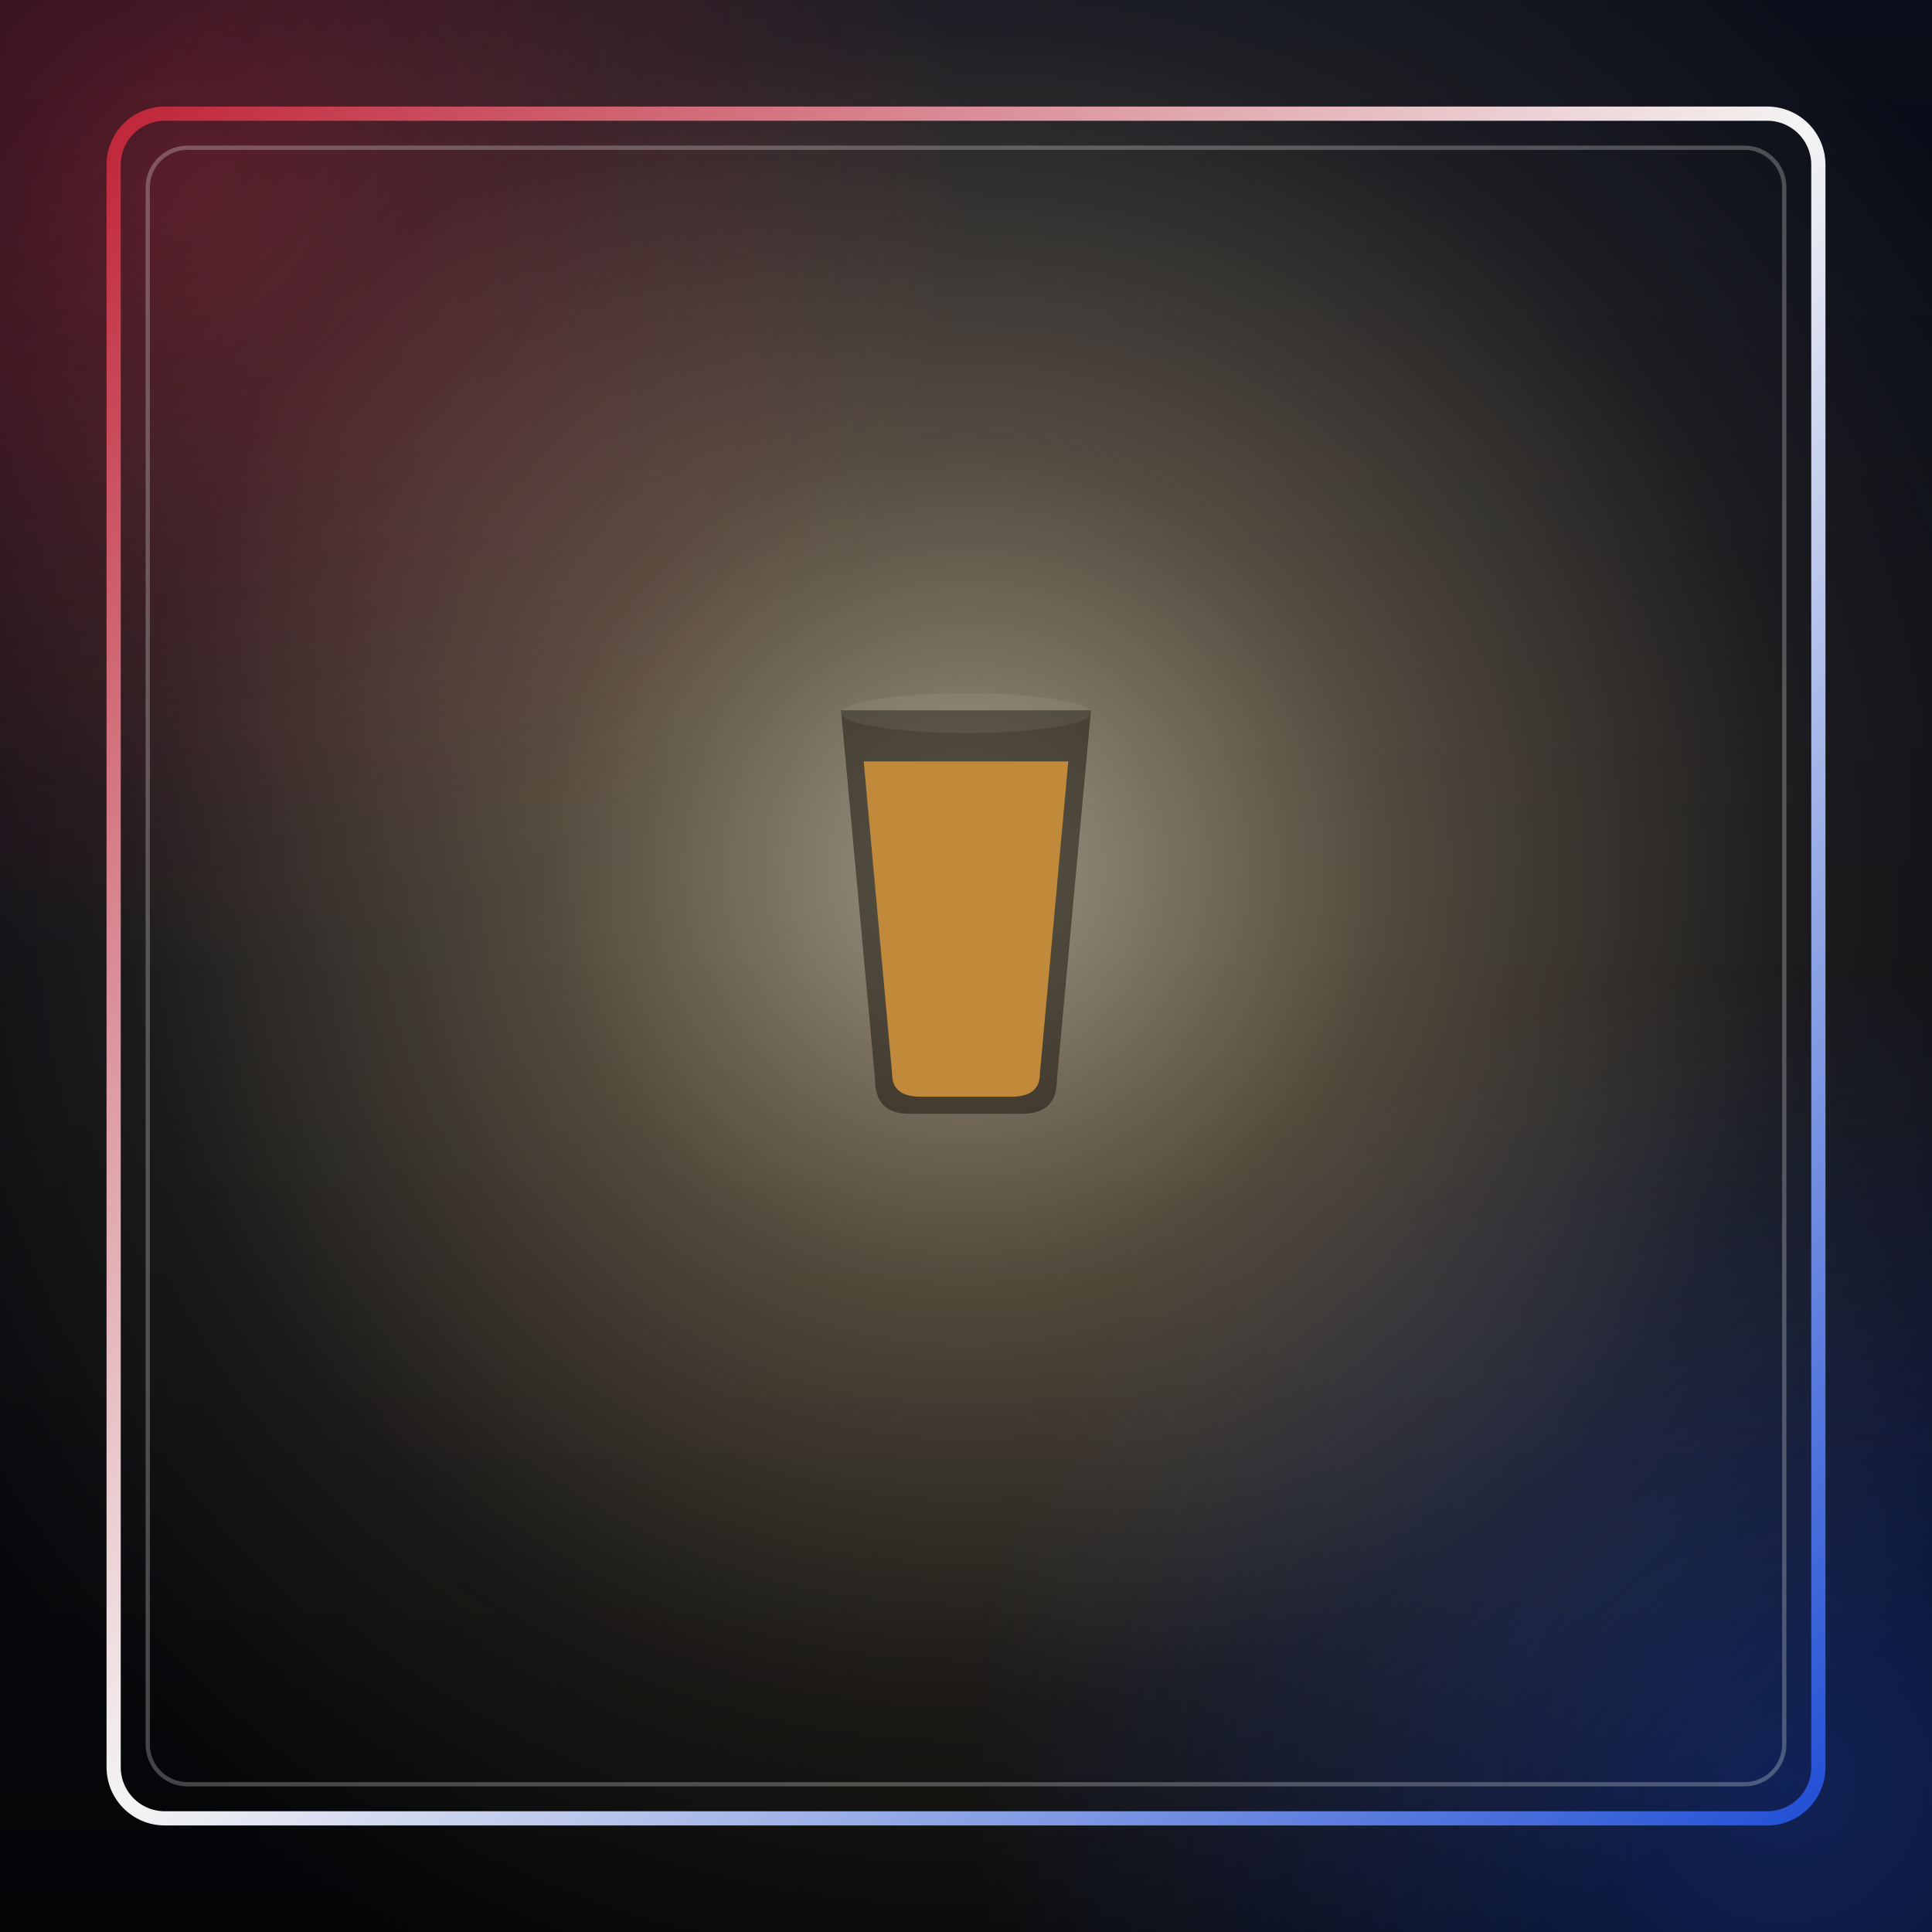
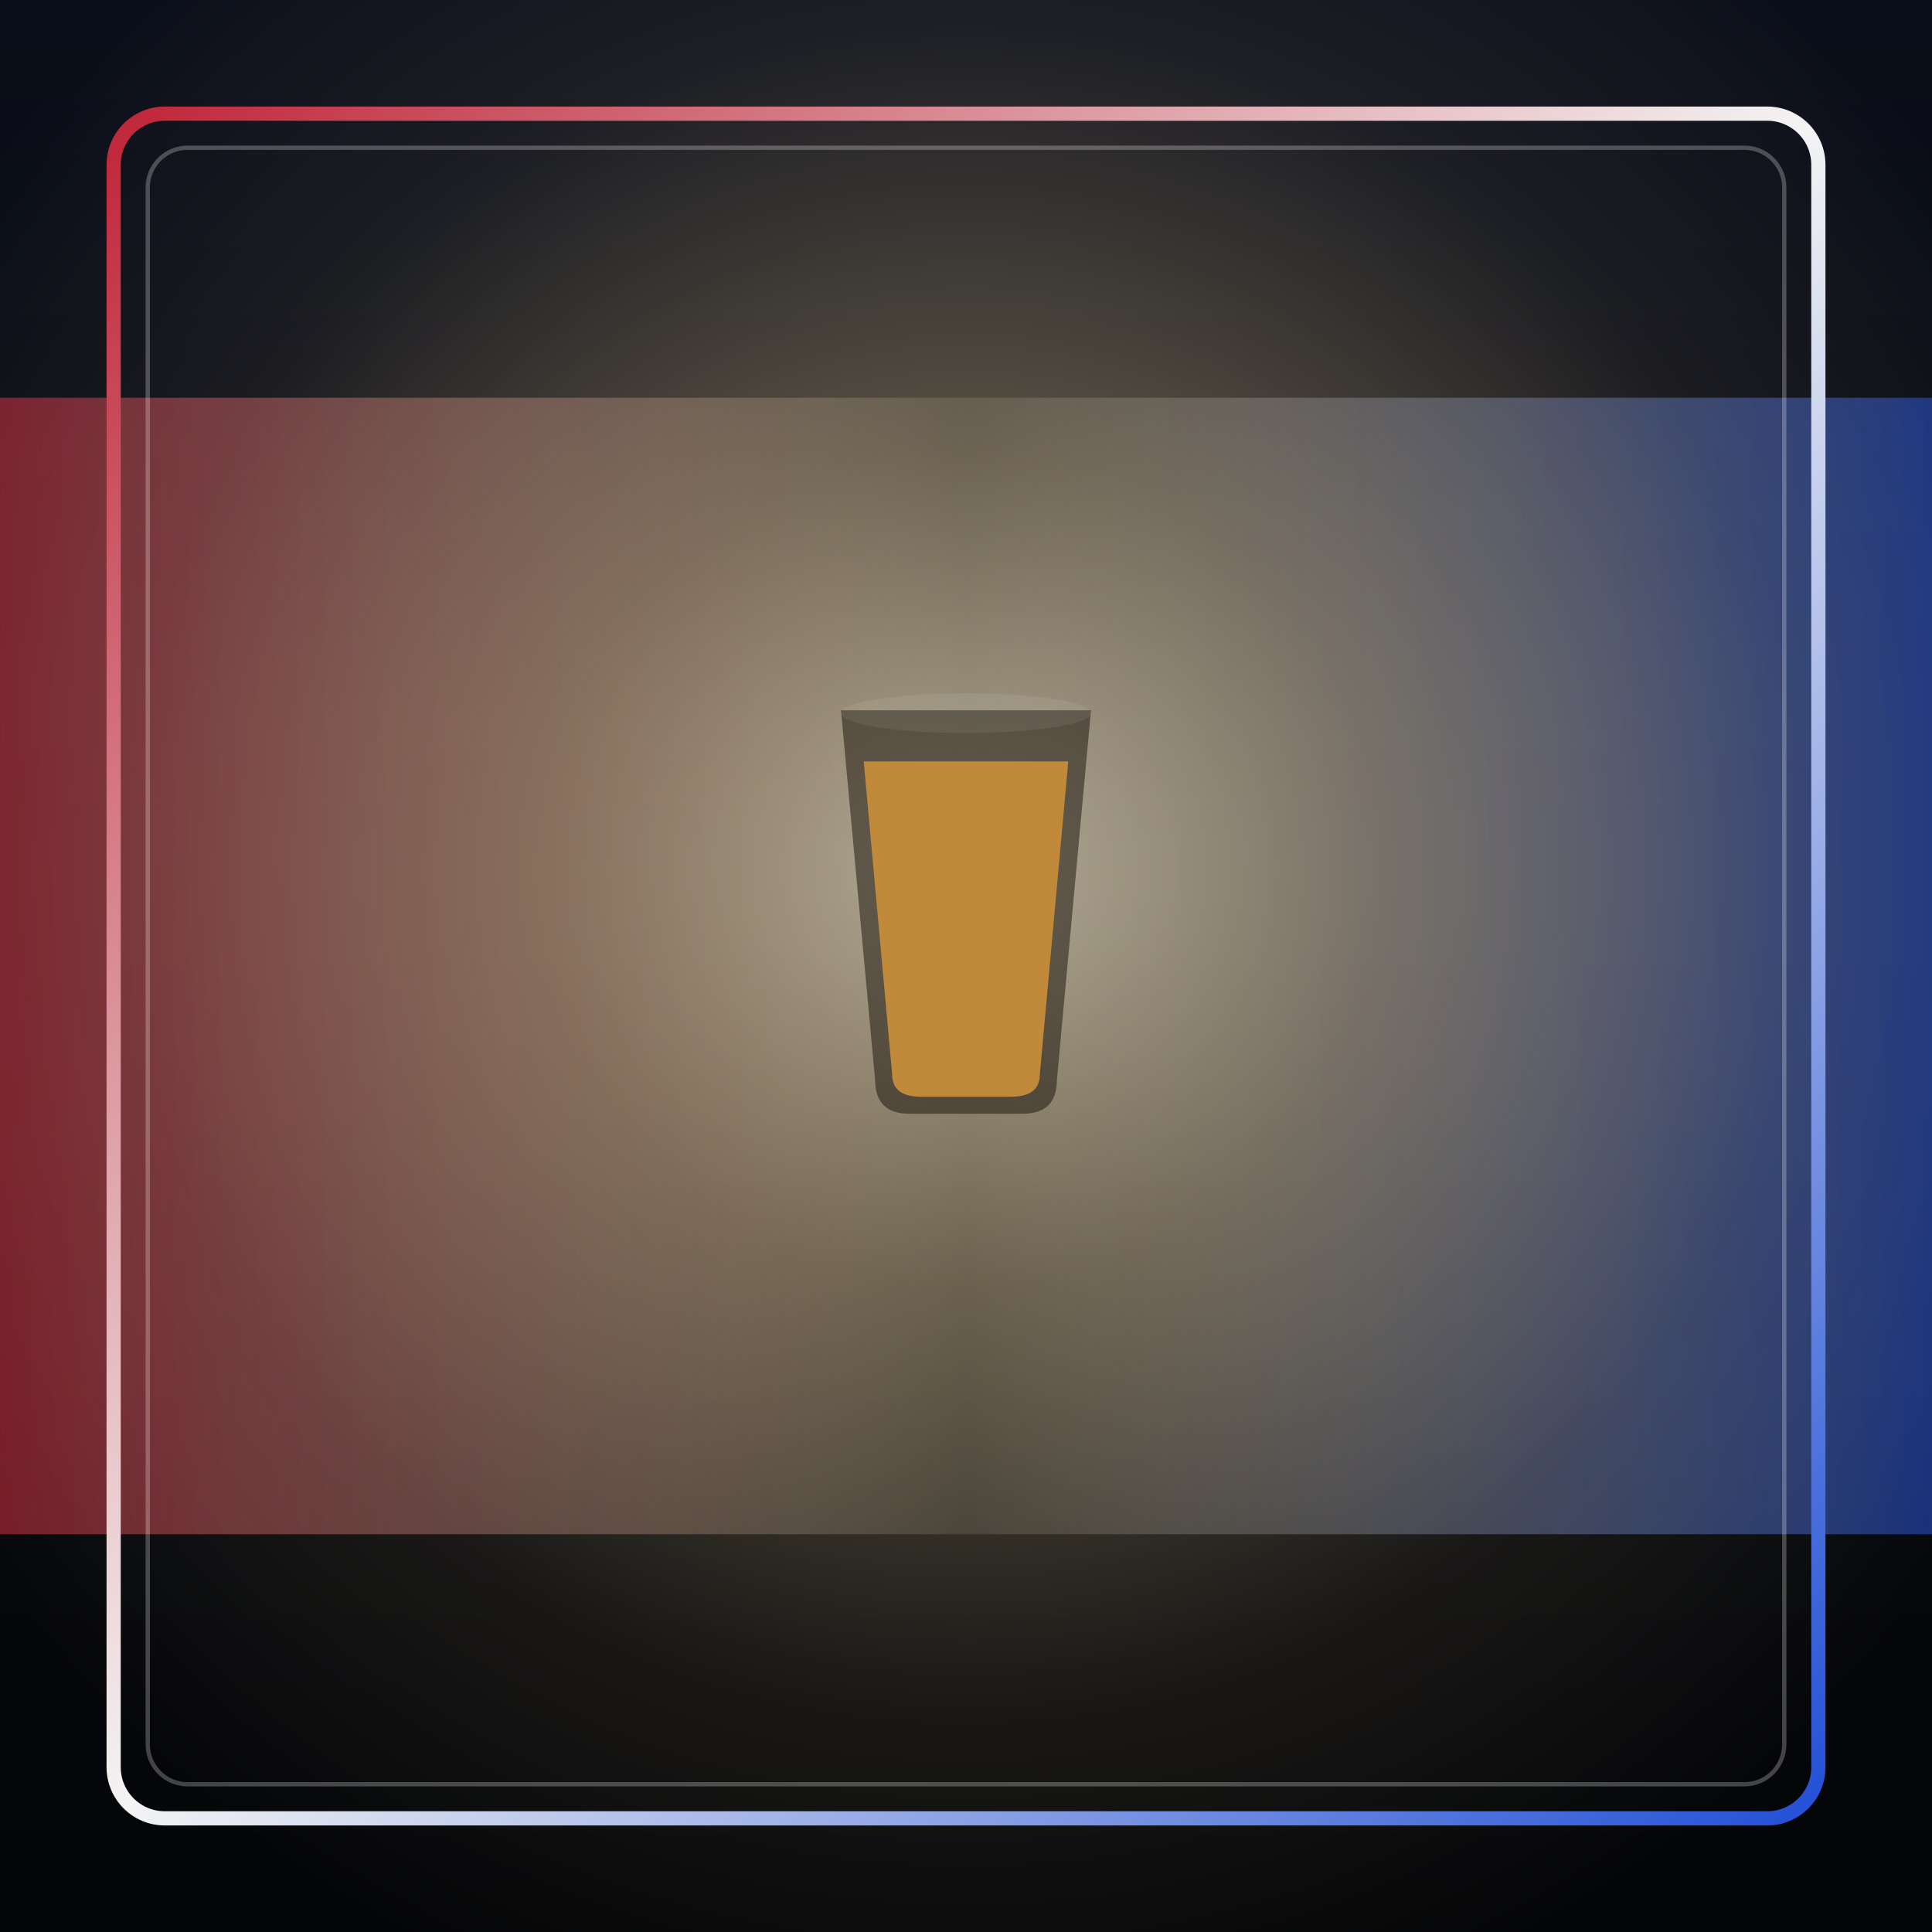
<svg xmlns="http://www.w3.org/2000/svg" width="100%" height="100%" viewBox="0 0 680 680" role="img">
  <defs>
    <linearGradient id="bgGrad" x1="0" y1="0" x2="0" y2="1">
      <stop offset="0" stop-color="#0a0e1a" />
      <stop offset="1" stop-color="#040507" />
    </linearGradient>
-     <radialGradient id="glowRed" cx="0.1" cy="0.1" r="0.4">
-       <stop offset="0" stop-color="#c0273a" stop-opacity="0.4" />
-       <stop offset="1" stop-color="#c0273a" stop-opacity="0" />
-     </radialGradient>
-     <radialGradient id="glowBlue" cx="0.92" cy="0.92" r="0.42">
-       <stop offset="0" stop-color="#2451d6" stop-opacity="0.38" />
-       <stop offset="1" stop-color="#2451d6" stop-opacity="0" />
-     </radialGradient>
+     <linearGradient id="patrioticBand" x1="0" y1="0" x2="1" y2="0">
+       <stop offset="0" stop-color="#c0273a" stop-opacity="0.6" />
+       <stop offset="0.5" stop-color="#fff4d6" stop-opacity="0.12" />
+       <stop offset="1" stop-color="#2451d6" stop-opacity="0.55" />
+     </linearGradient>
    <linearGradient id="frameGrad" x1="0" y1="0" x2="1" y2="1">
      <stop offset="0" stop-color="#c0273a" />
      <stop offset="0.5" stop-color="#f4f4f4" />
      <stop offset="1" stop-color="#2451d6" />
    </linearGradient>
    <radialGradient id="spot" cx="0.5" cy="0.45" r="0.62">
-       <stop offset="0" stop-color="#fff4d6" stop-opacity="0.6" />
-       <stop offset="0.35" stop-color="#ffdfa3" stop-opacity="0.3" />
+       <stop offset="0" stop-color="#fff4d6" stop-opacity="0.65" />
+       <stop offset="0.35" stop-color="#ffdfa3" stop-opacity="0.32" />
      <stop offset="0.7" stop-color="#ffdfa3" stop-opacity="0.08" />
      <stop offset="1" stop-color="#ffdfa3" stop-opacity="0" />
    </radialGradient>
  </defs>
  <rect x="0" y="0" width="680" height="680" fill="url(#bgGrad)" />
-   <rect x="0" y="0" width="680" height="680" fill="url(#glowRed)" />
-   <rect x="0" y="0" width="680" height="680" fill="url(#glowBlue)" />
+   <rect x="0" y="140" width="680" height="400" fill="url(#patrioticBand)" />
  <rect x="0" y="0" width="680" height="680" fill="url(#spot)" />
  <path d="M296 250 L384 250 L372 380 Q372 392 360 392 L320 392 Q308 392 308 380 Z" fill="#160f08" opacity="0.5" />
  <path d="M304 268 L376 268 L366 378 Q366 386 356 386 L324 386 Q314 386 314 378 Z" fill="#c08a3a" />
  <ellipse cx="340" cy="251" rx="44" ry="7" fill="#ffffff" opacity="0.07" />
  <rect x="40" y="40" width="600" height="600" rx="18" fill="none" stroke="url(#frameGrad)" stroke-width="5" />
  <rect x="52" y="52" width="576" height="576" rx="14" fill="none" stroke="#ffffff" stroke-opacity="0.25" stroke-width="1.5" />
</svg>
